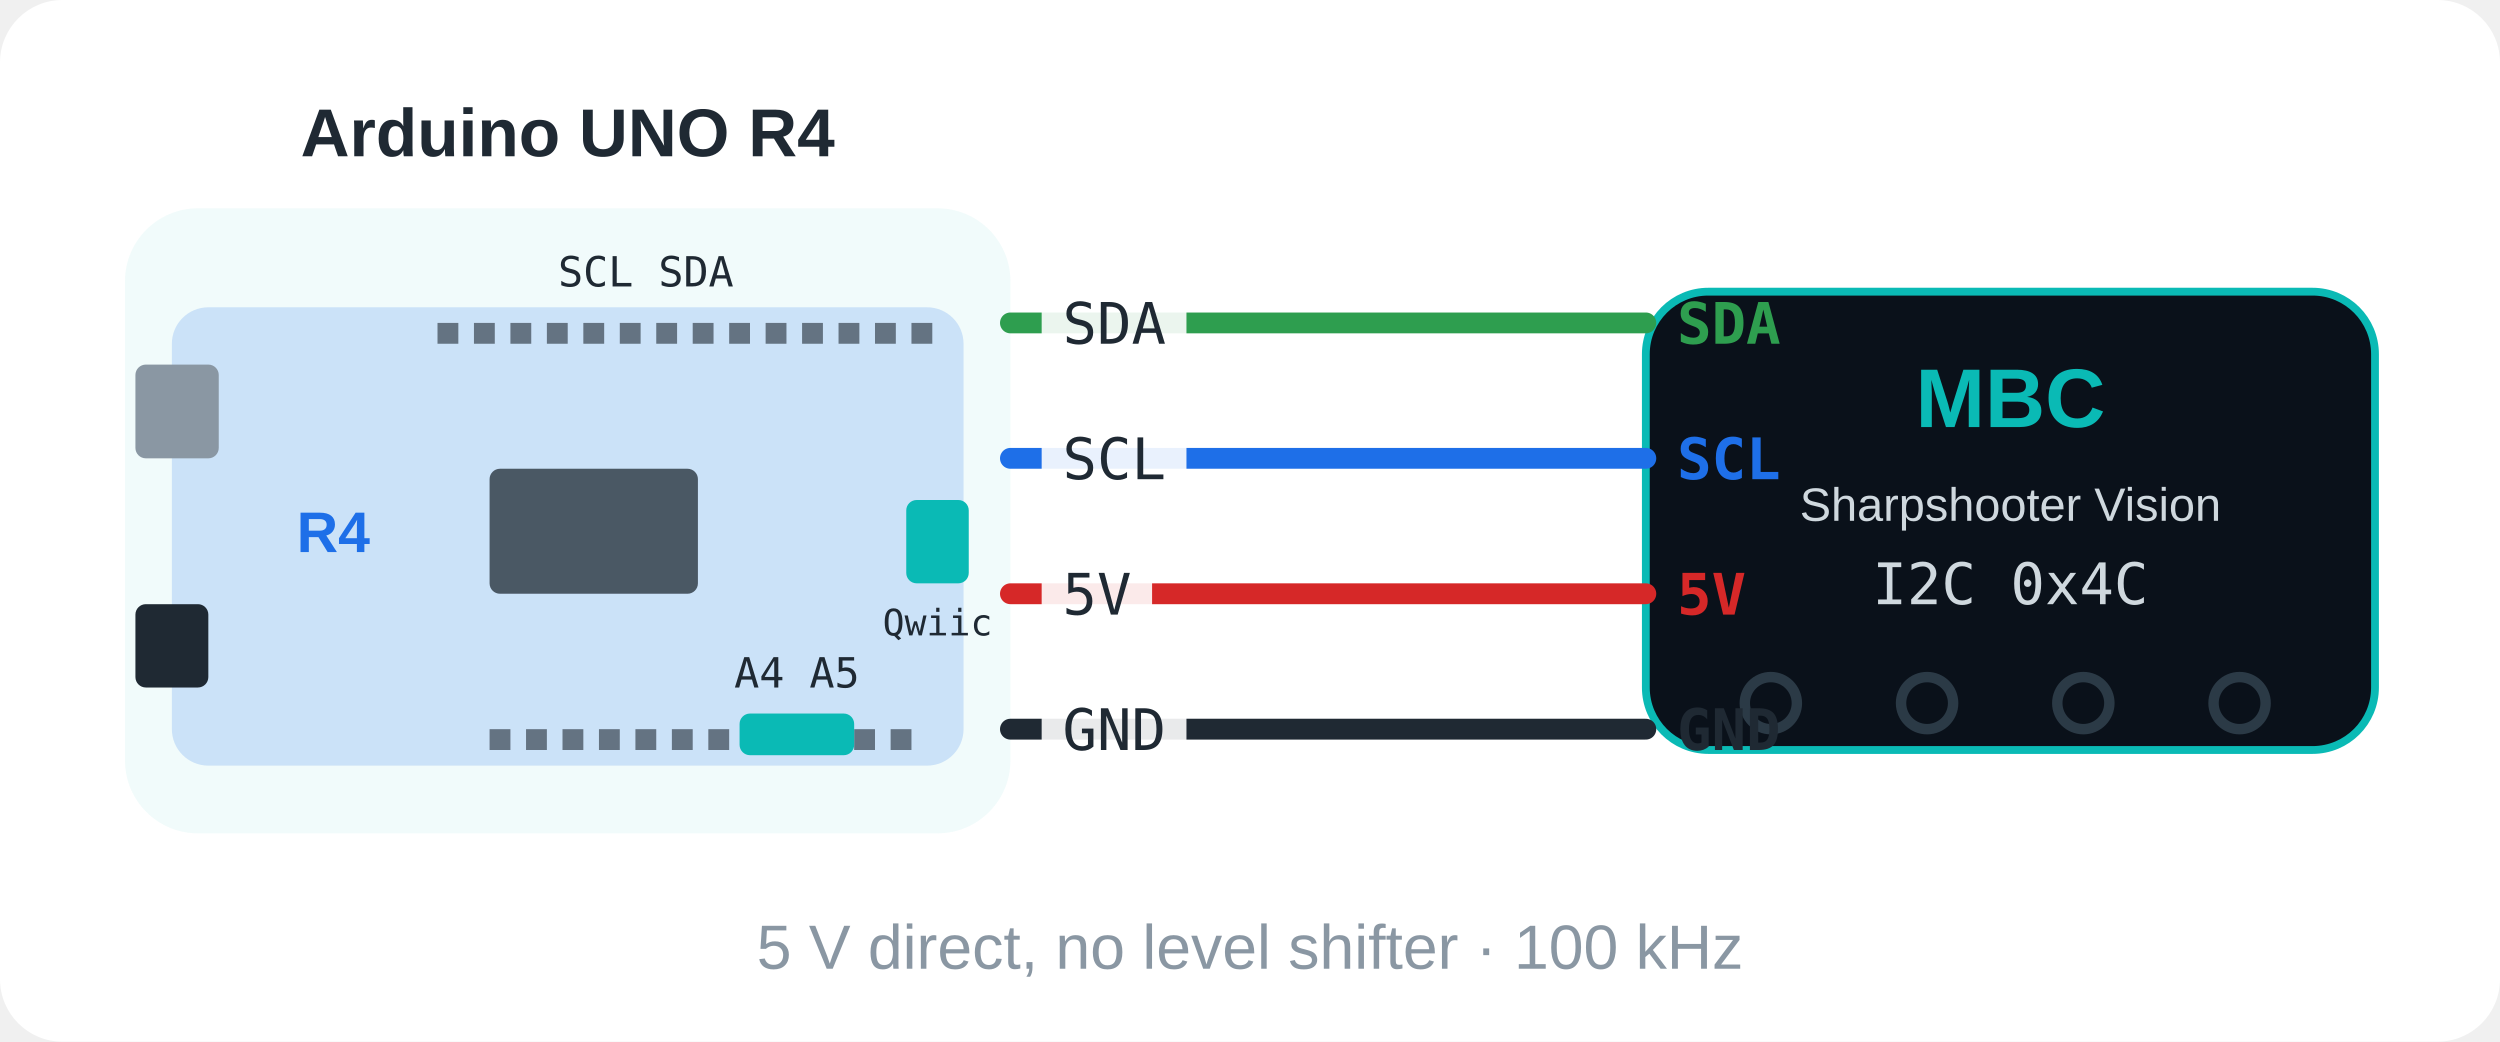
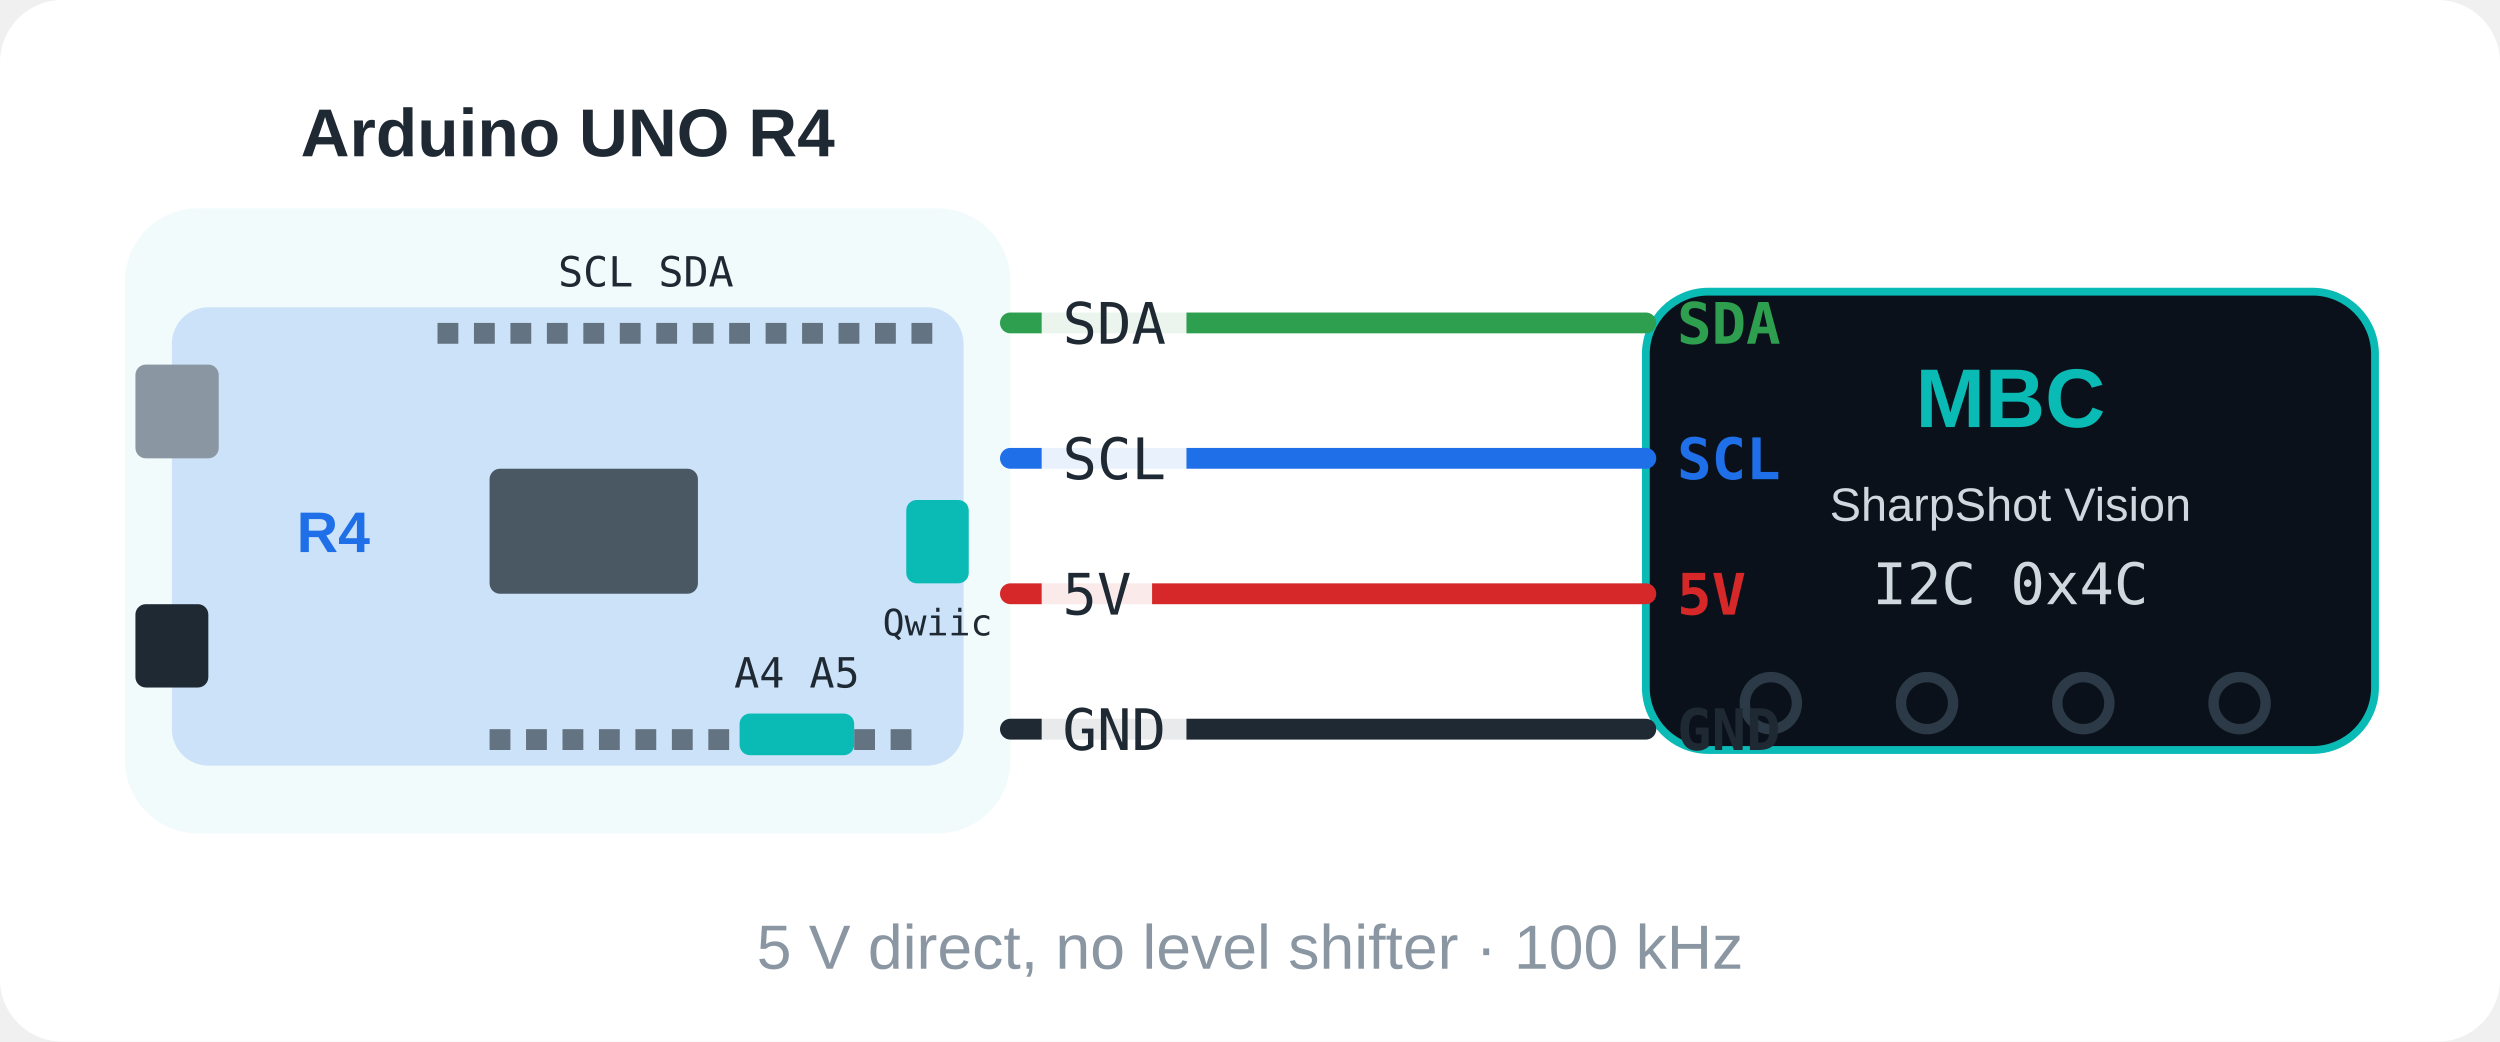
<svg xmlns="http://www.w3.org/2000/svg" viewBox="0 0 480 200" width="480" height="200" role="img" font-family="Nunito, &quot;Segoe UI&quot;, Arial, sans-serif">
  <rect width="480" height="200" rx="12" fill="#ffffff" />
  <rect x="24" y="40" width="170" height="120" rx="14" fill="#0ABAB5" opacity="0.06" />
  <rect x="34" y="60" width="150" height="86" rx="6" fill="#1E6FE8" opacity="0.18" stroke="#1E6FE8" stroke-width="2" />
  <rect x="26" y="70" width="16" height="18" rx="2" fill="#8a97a3" />
  <rect x="26" y="116" width="14" height="16" rx="2" fill="#1f2933" />
  <rect x="84" y="62" width="4" height="4" fill="#1f2933" opacity="0.6" />
  <rect x="91" y="62" width="4" height="4" fill="#1f2933" opacity="0.6" />
  <rect x="98" y="62" width="4" height="4" fill="#1f2933" opacity="0.6" />
  <rect x="105" y="62" width="4" height="4" fill="#1f2933" opacity="0.6" />
  <rect x="112" y="62" width="4" height="4" fill="#1f2933" opacity="0.6" />
  <rect x="119" y="62" width="4" height="4" fill="#1f2933" opacity="0.6" />
  <rect x="126" y="62" width="4" height="4" fill="#1f2933" opacity="0.6" />
  <rect x="133" y="62" width="4" height="4" fill="#1f2933" opacity="0.6" />
  <rect x="140" y="62" width="4" height="4" fill="#1f2933" opacity="0.6" />
  <rect x="147" y="62" width="4" height="4" fill="#1f2933" opacity="0.6" />
  <rect x="154" y="62" width="4" height="4" fill="#1f2933" opacity="0.6" />
  <rect x="161" y="62" width="4" height="4" fill="#1f2933" opacity="0.6" />
  <rect x="168" y="62" width="4" height="4" fill="#1f2933" opacity="0.6" />
  <rect x="175" y="62" width="4" height="4" fill="#1f2933" opacity="0.6" />
  <rect x="94" y="140" width="4" height="4" fill="#1f2933" opacity="0.6" />
  <rect x="101" y="140" width="4" height="4" fill="#1f2933" opacity="0.6" />
  <rect x="108" y="140" width="4" height="4" fill="#1f2933" opacity="0.6" />
  <rect x="115" y="140" width="4" height="4" fill="#1f2933" opacity="0.6" />
  <rect x="122" y="140" width="4" height="4" fill="#1f2933" opacity="0.6" />
  <rect x="129" y="140" width="4" height="4" fill="#1f2933" opacity="0.6" />
  <rect x="136" y="140" width="4" height="4" fill="#1f2933" opacity="0.6" />
  <rect x="143" y="140" width="4" height="4" fill="#1f2933" opacity="0.6" />
  <rect x="150" y="140" width="4" height="4" fill="#1f2933" opacity="0.6" />
  <rect x="157" y="140" width="4" height="4" fill="#1f2933" opacity="0.6" />
  <rect x="164" y="140" width="4" height="4" fill="#1f2933" opacity="0.6" />
  <rect x="171" y="140" width="4" height="4" fill="#1f2933" opacity="0.6" />
  <rect x="142" y="137" width="22" height="8" rx="2" fill="#0ABAB5" />
  <text x="153" y="132" font-size="8" fill="#1f2933" text-anchor="middle" font-family="&quot;JetBrains Mono&quot;, Consolas, monospace">A4 A5</text>
  <rect x="94" y="90" width="40" height="24" rx="2" fill="#1f2933" opacity="0.75" />
  <text x="64" y="106" font-size="11" fill="#1E6FE8" text-anchor="middle" font-weight="700">R4</text>
  <rect x="174" y="96" width="12" height="16" rx="2" fill="#0ABAB5" />
  <text x="180" y="122" font-size="7" fill="#1f2933" text-anchor="middle" font-family="&quot;JetBrains Mono&quot;, Consolas, monospace">Qwiic</text>
  <text x="124" y="55" font-size="8" fill="#1f2933" text-anchor="middle" font-family="&quot;JetBrains Mono&quot;, Consolas, monospace">SCL SDA</text>
  <text x="109" y="30" font-size="13" fill="#1f2933" text-anchor="middle" font-weight="700">Arduino UNO R4</text>
  <rect x="316" y="56" width="140" height="88" rx="12" fill="#0a111a" stroke="#0ABAB5" stroke-width="1.5" />
  <circle cx="340" cy="135" r="5" fill="none" stroke="#2b3a46" stroke-width="2" />
  <circle cx="370" cy="135" r="5" fill="none" stroke="#2b3a46" stroke-width="2" />
  <circle cx="400" cy="135" r="5" fill="none" stroke="#2b3a46" stroke-width="2" />
  <circle cx="430" cy="135" r="5" fill="none" stroke="#2b3a46" stroke-width="2" />
  <text x="386" y="82" font-size="16" fill="#0ABAB5" text-anchor="middle" font-weight="700">MBC</text>
-   <text x="386" y="100" font-size="9" fill="#cfd8de" text-anchor="middle">Sharpshooter Vision</text>
+   <text x="386" y="100" font-size="9" fill="#cfd8de" text-anchor="middle">SharpShot Vision</text>
  <text x="386" y="116" font-size="11" fill="#cfd8de" text-anchor="middle" font-family="&quot;JetBrains Mono&quot;, Consolas, monospace">I2C 0x4C</text>
  <line x1="194" y1="62" x2="316" y2="62" stroke="#2E9E4F" stroke-width="4" stroke-linecap="round" />
  <rect x="200" y="55" width="27.8" height="14" rx="3" fill="#fff" opacity="0.9" />
  <text x="204" y="66" font-size="11" fill="#1f2933" text-anchor="start" font-family="&quot;JetBrains Mono&quot;, Consolas, monospace">SDA</text>
  <text x="322" y="66" font-size="11" fill="#2E9E4F" text-anchor="start" font-family="&quot;JetBrains Mono&quot;, Consolas, monospace" font-weight="700">SDA</text>
  <line x1="194" y1="88" x2="316" y2="88" stroke="#1E6FE8" stroke-width="4" stroke-linecap="round" />
  <rect x="200" y="81" width="27.8" height="14" rx="3" fill="#fff" opacity="0.9" />
  <text x="204" y="92" font-size="11" fill="#1f2933" text-anchor="start" font-family="&quot;JetBrains Mono&quot;, Consolas, monospace">SCL</text>
  <text x="322" y="92" font-size="11" fill="#1E6FE8" text-anchor="start" font-family="&quot;JetBrains Mono&quot;, Consolas, monospace" font-weight="700">SCL</text>
  <line x1="194" y1="114" x2="316" y2="114" stroke="#D62828" stroke-width="4" stroke-linecap="round" />
  <rect x="200" y="107" width="21.2" height="14" rx="3" fill="#fff" opacity="0.9" />
  <text x="204" y="118" font-size="11" fill="#1f2933" text-anchor="start" font-family="&quot;JetBrains Mono&quot;, Consolas, monospace">5V</text>
  <text x="322" y="118" font-size="11" fill="#D62828" text-anchor="start" font-family="&quot;JetBrains Mono&quot;, Consolas, monospace" font-weight="700">5V</text>
  <line x1="194" y1="140" x2="316" y2="140" stroke="#1f2933" stroke-width="4" stroke-linecap="round" />
  <rect x="200" y="133" width="27.8" height="14" rx="3" fill="#fff" opacity="0.9" />
  <text x="204" y="144" font-size="11" fill="#1f2933" text-anchor="start" font-family="&quot;JetBrains Mono&quot;, Consolas, monospace">GND</text>
  <text x="322" y="144" font-size="11" fill="#1f2933" text-anchor="start" font-family="&quot;JetBrains Mono&quot;, Consolas, monospace" font-weight="700">GND</text>
  <text x="240" y="186" font-size="12" fill="#8a97a3" text-anchor="middle">5 V direct, no level shifter · 100 kHz</text>
</svg>
